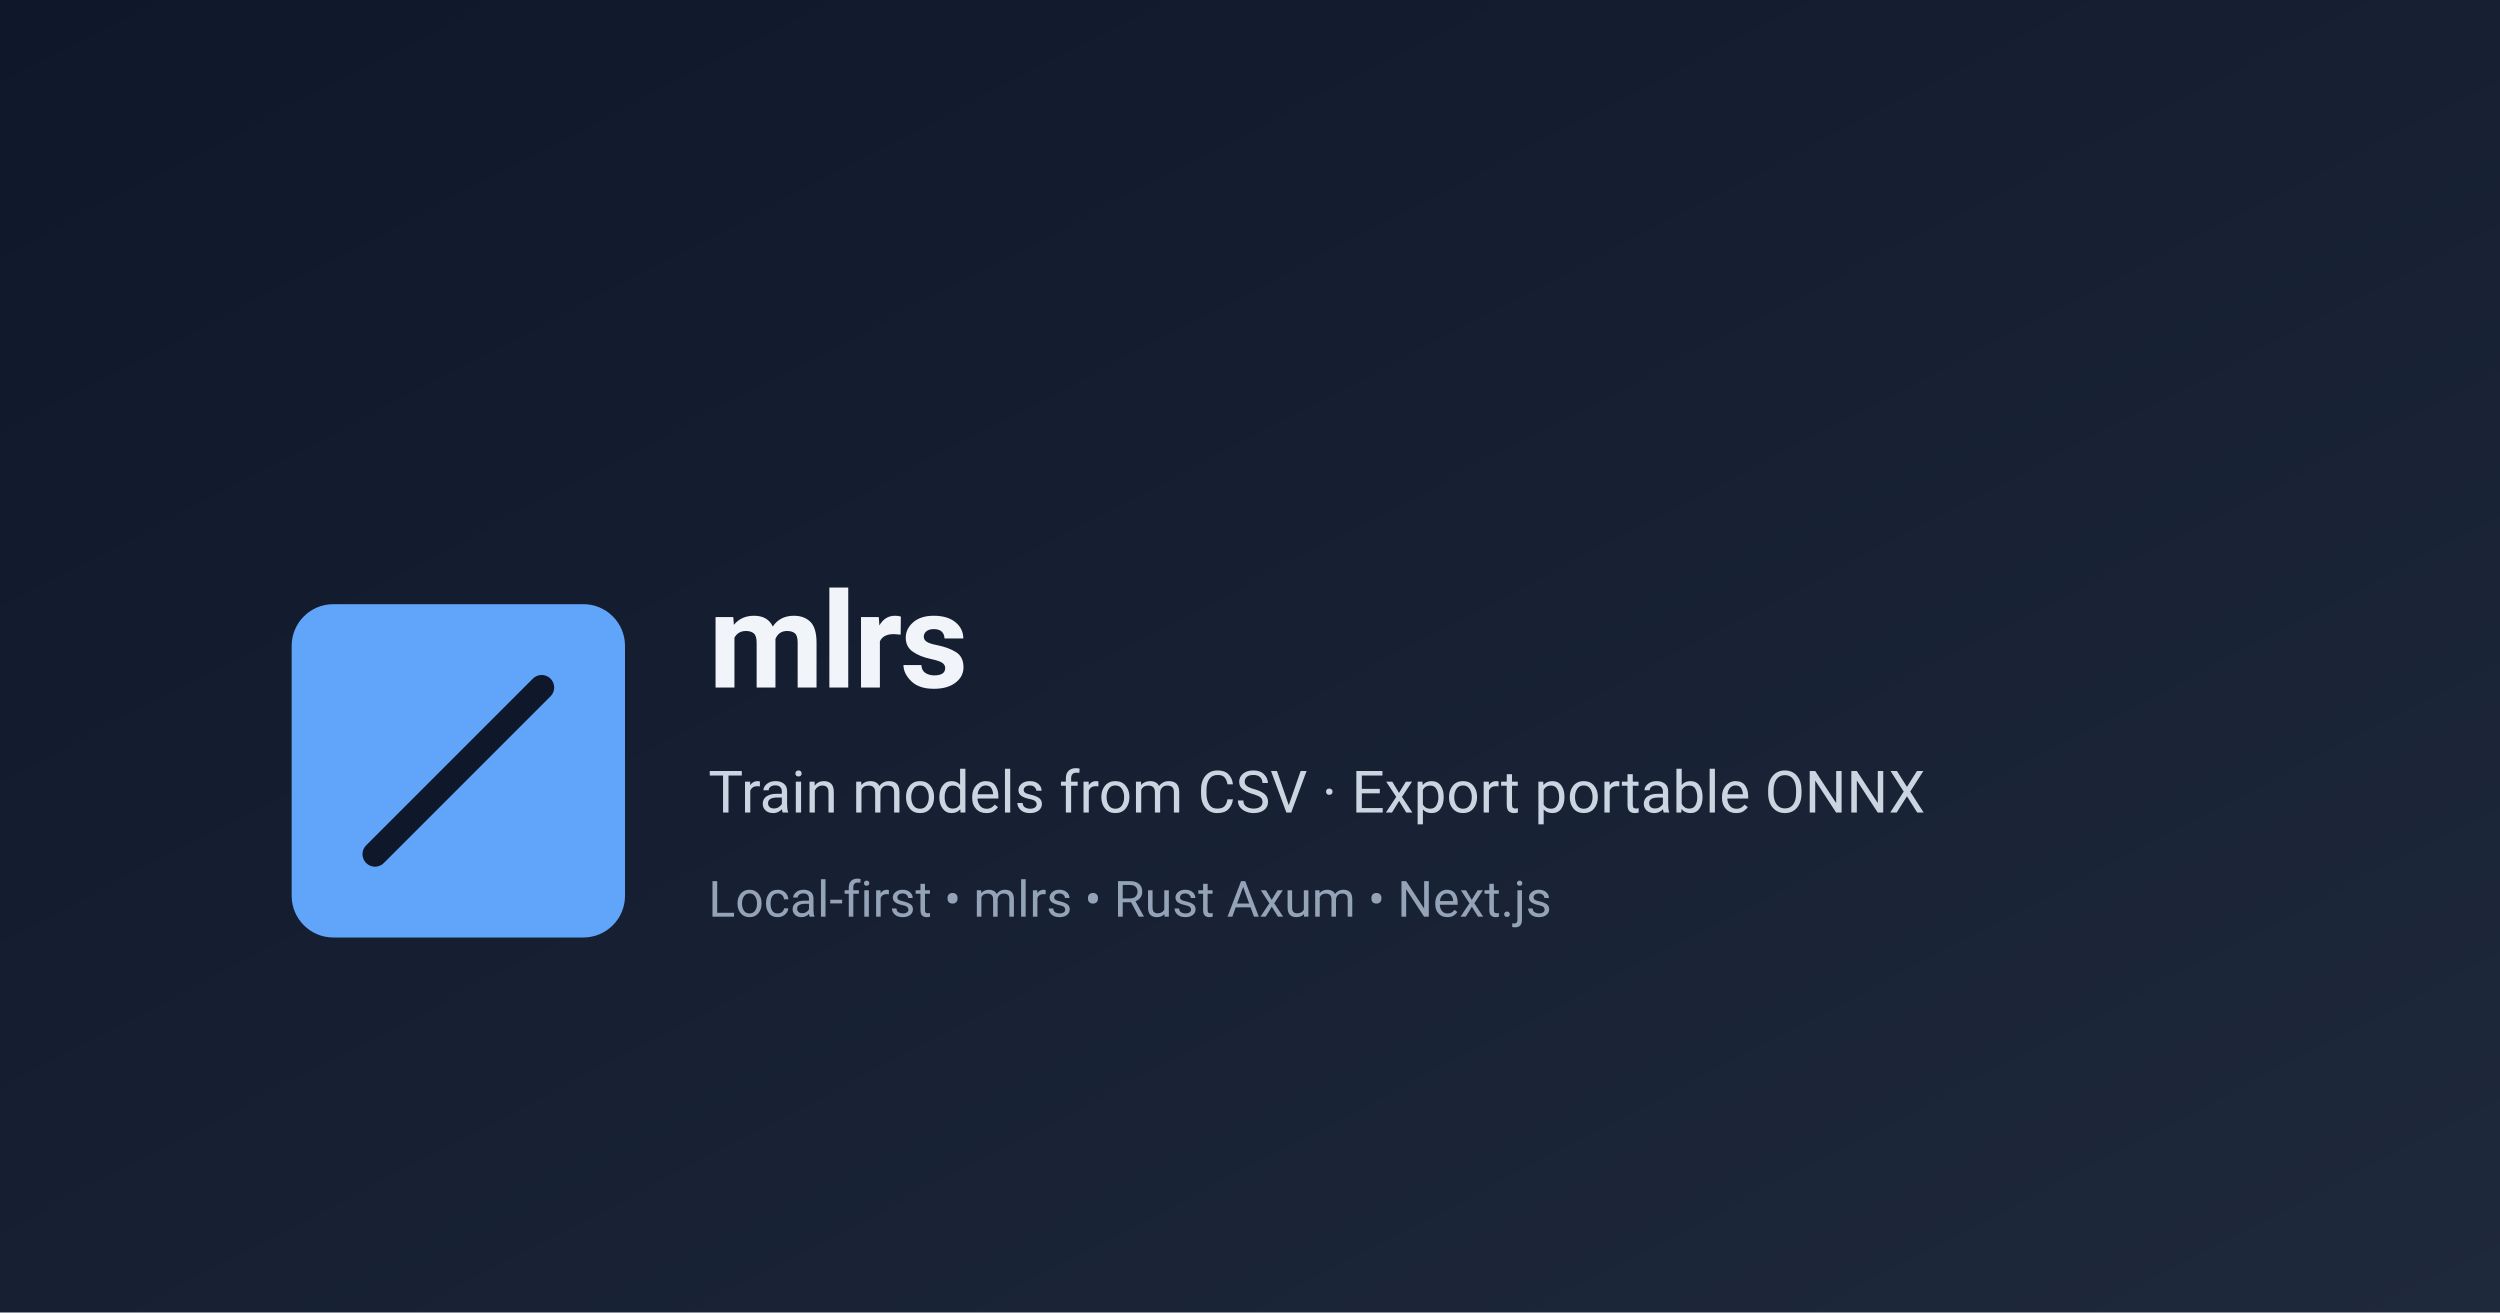
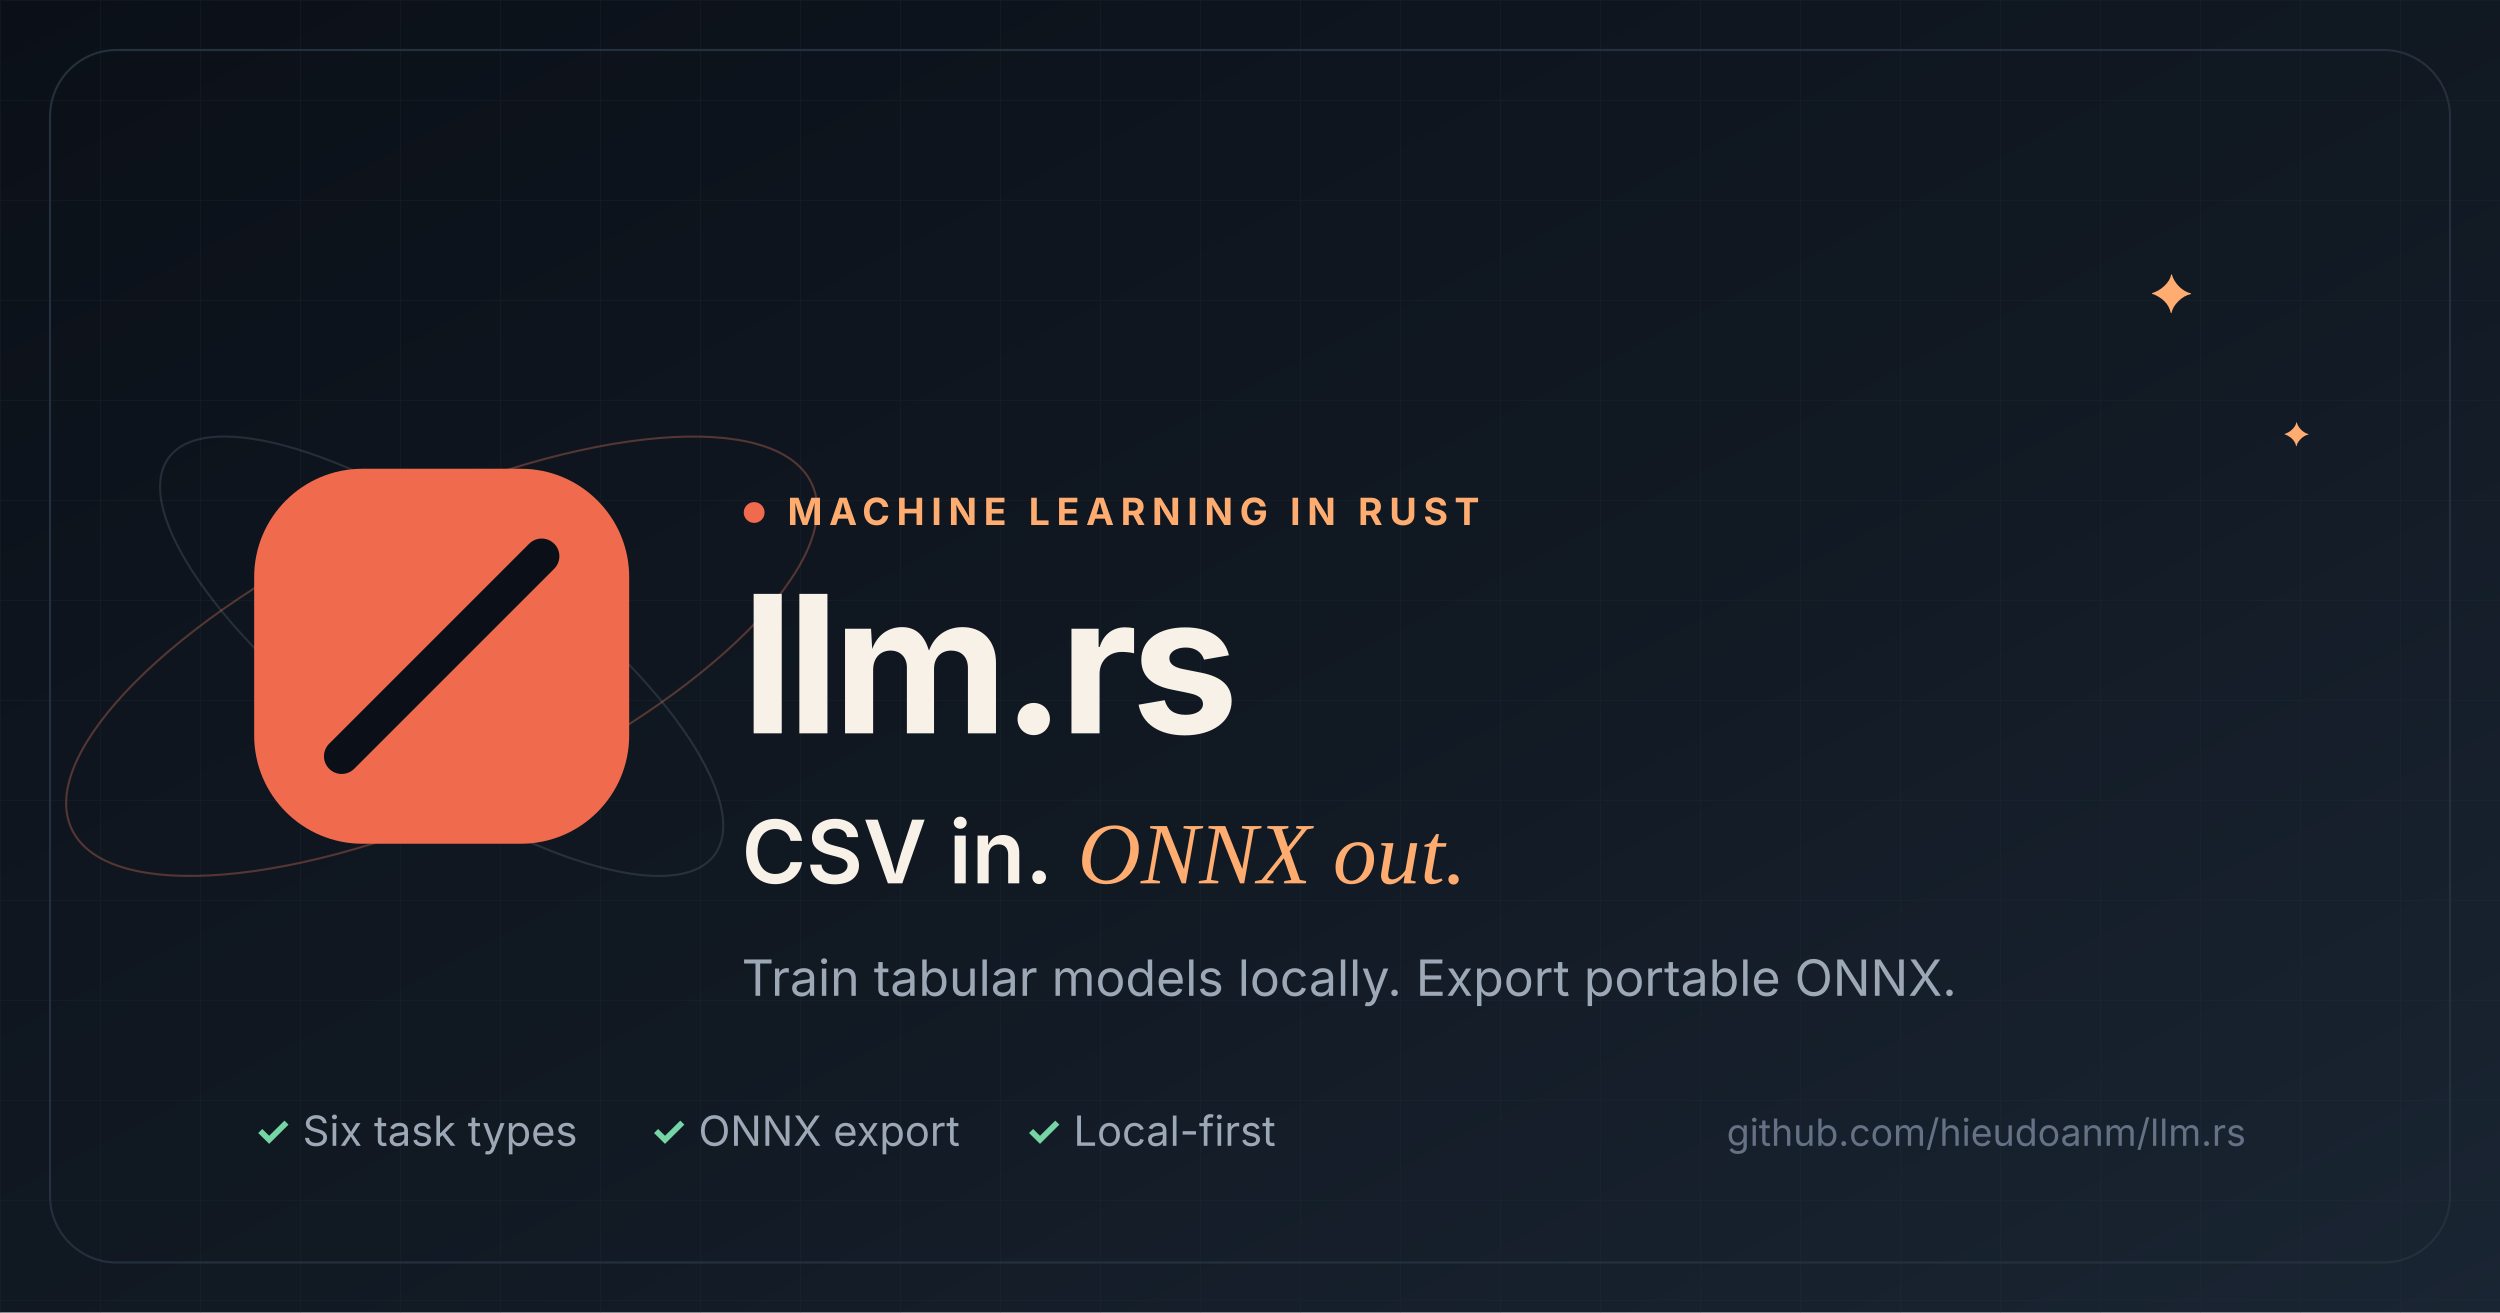
- <svg xmlns="http://www.w3.org/2000/svg" width="1200" height="630" viewBox="0 0 1200 630">
+ <svg xmlns="http://www.w3.org/2000/svg" width="1200" height="630" viewBox="0 0 1200 630" role="img" aria-label="llm.rs — Machine Learning in Rust">
  <defs>
    <linearGradient id="bg" x1="0%" y1="0%" x2="100%" y2="100%">
-       <stop offset="0%" style="stop-color:#0f172a;stop-opacity:1" />
-       <stop offset="100%" style="stop-color:#1e293b;stop-opacity:1" />
+       <stop offset="0%" stop-color="#0B1018" />
+       <stop offset="55%" stop-color="#111923" />
+       <stop offset="100%" stop-color="#1A2533" />
    </linearGradient>
+     <radialGradient id="glow" cx="0" cy="0" r="1" gradientTransform="translate(212 315) rotate(90) scale(320)">
+       <stop offset="0%" stop-color="#F06B4D" stop-opacity=".24" />
+       <stop offset="100%" stop-color="#F06B4D" stop-opacity="0" />
+     </radialGradient>
+     <pattern id="grid" width="48" height="48" patternUnits="userSpaceOnUse">
+       <path d="M48 0H0V48" fill="none" stroke="#24303D" stroke-width="1" />
+     </pattern>
  </defs>
  <rect width="1200" height="630" fill="url(#bg)" />
-   <g transform="translate(140, 290)">
-     <rect x="0" y="0" width="160" height="160" rx="20" fill="#60A5FA" />
-     <line x1="120" y1="40" x2="40" y2="120" stroke="#0F172A" stroke-width="12" stroke-linecap="round" />
+   <rect width="1200" height="630" fill="url(#grid)" opacity=".22" />
+   <rect width="1200" height="630" fill="url(#glow)" />
+   <rect x="24" y="24" width="1152" height="582" rx="32" fill="none" stroke="#24303D" />
+   <ellipse cx="212" cy="315" rx="196" ry="72" transform="rotate(-25 212 315)" fill="none" stroke="#D67458" stroke-opacity=".35" />
+   <ellipse cx="212" cy="315" rx="162" ry="56" transform="rotate(36 212 315)" fill="none" stroke="#8498AD" stroke-opacity=".2" />
+   <g transform="translate(122 225)">
+     <rect width="180" height="180" rx="52" fill="#F06B4D" />
+     <line x1="138" y1="42" x2="42" y2="138" stroke="#0B1018" stroke-width="17" stroke-linecap="round" />
  </g>
-   <g transform="translate(340, 290)">
-     <text y="40" font-family="system-ui, -apple-system, BlinkMacSystemFont, 'Segoe UI', Roboto, Helvetica, Arial, sans-serif" font-size="64" font-weight="700" fill="#f1f5f9" letter-spacing="-0.02em">mlrs</text>
-     <text y="100" font-family="system-ui, -apple-system, BlinkMacSystemFont, 'Segoe UI', Roboto, Helvetica, Arial, sans-serif" font-size="28" fill="#cbd5e1">Train models from CSV · Export portable ONNX</text>
-     <text y="150" font-family="system-ui, -apple-system, BlinkMacSystemFont, 'Segoe UI', Roboto, Helvetica, Arial, sans-serif" font-size="24" fill="#94a3b8">Local-first • mlrs • Rust Axum • Next.js</text>
+   <g font-family="Inter, ui-sans-serif, system-ui, -apple-system, BlinkMacSystemFont, 'Segoe UI', Helvetica, Arial, sans-serif">
+     <circle cx="362" cy="246" r="5" fill="#F06B4D" />
+     <text x="378" y="252" font-size="18" font-weight="700" letter-spacing="3.2" fill="#FFAC70">MACHINE LEARNING IN RUST</text>
+     <text x="356" y="352" font-size="92" font-weight="700" letter-spacing="-3" fill="#F7F1E8">llm.rs</text>
+     <text x="356" y="424" font-size="42">
+       <tspan fill="#F7F1E8" font-weight="600">CSV in. </tspan>
+       <tspan fill="#FFAC70" font-family="Georgia, 'Times New Roman', serif" font-style="italic" font-weight="400">ONNX out.</tspan>
+     </text>
+     <text x="356" y="478" font-size="24" fill="#9DA8B7">
+       Train tabular models locally. Export portable ONNX.
+     </text>
+     <g font-size="20" fill="#9DA8B7">
+       <text x="122" y="550">
+         <tspan fill="#76D5A5" font-weight="700">✓</tspan> Six task types
+       </text>
+       <text x="312" y="550">
+         <tspan fill="#76D5A5" font-weight="700">✓</tspan> ONNX export
+       </text>
+       <text x="492" y="550">
+         <tspan fill="#76D5A5" font-weight="700">✓</tspan> Local-first
+       </text>
+     </g>
+     <text x="1078" y="550" font-size="18" fill="#657184" text-anchor="end">
+       github.com/hieudoanm/llm.rs
+     </text>
  </g>
+   <text x="1032" y="150" font-size="26" fill="#FFAC70">✦</text>
+   <text x="1096" y="214" font-size="16" fill="#FFAC70">✦</text>
</svg>
